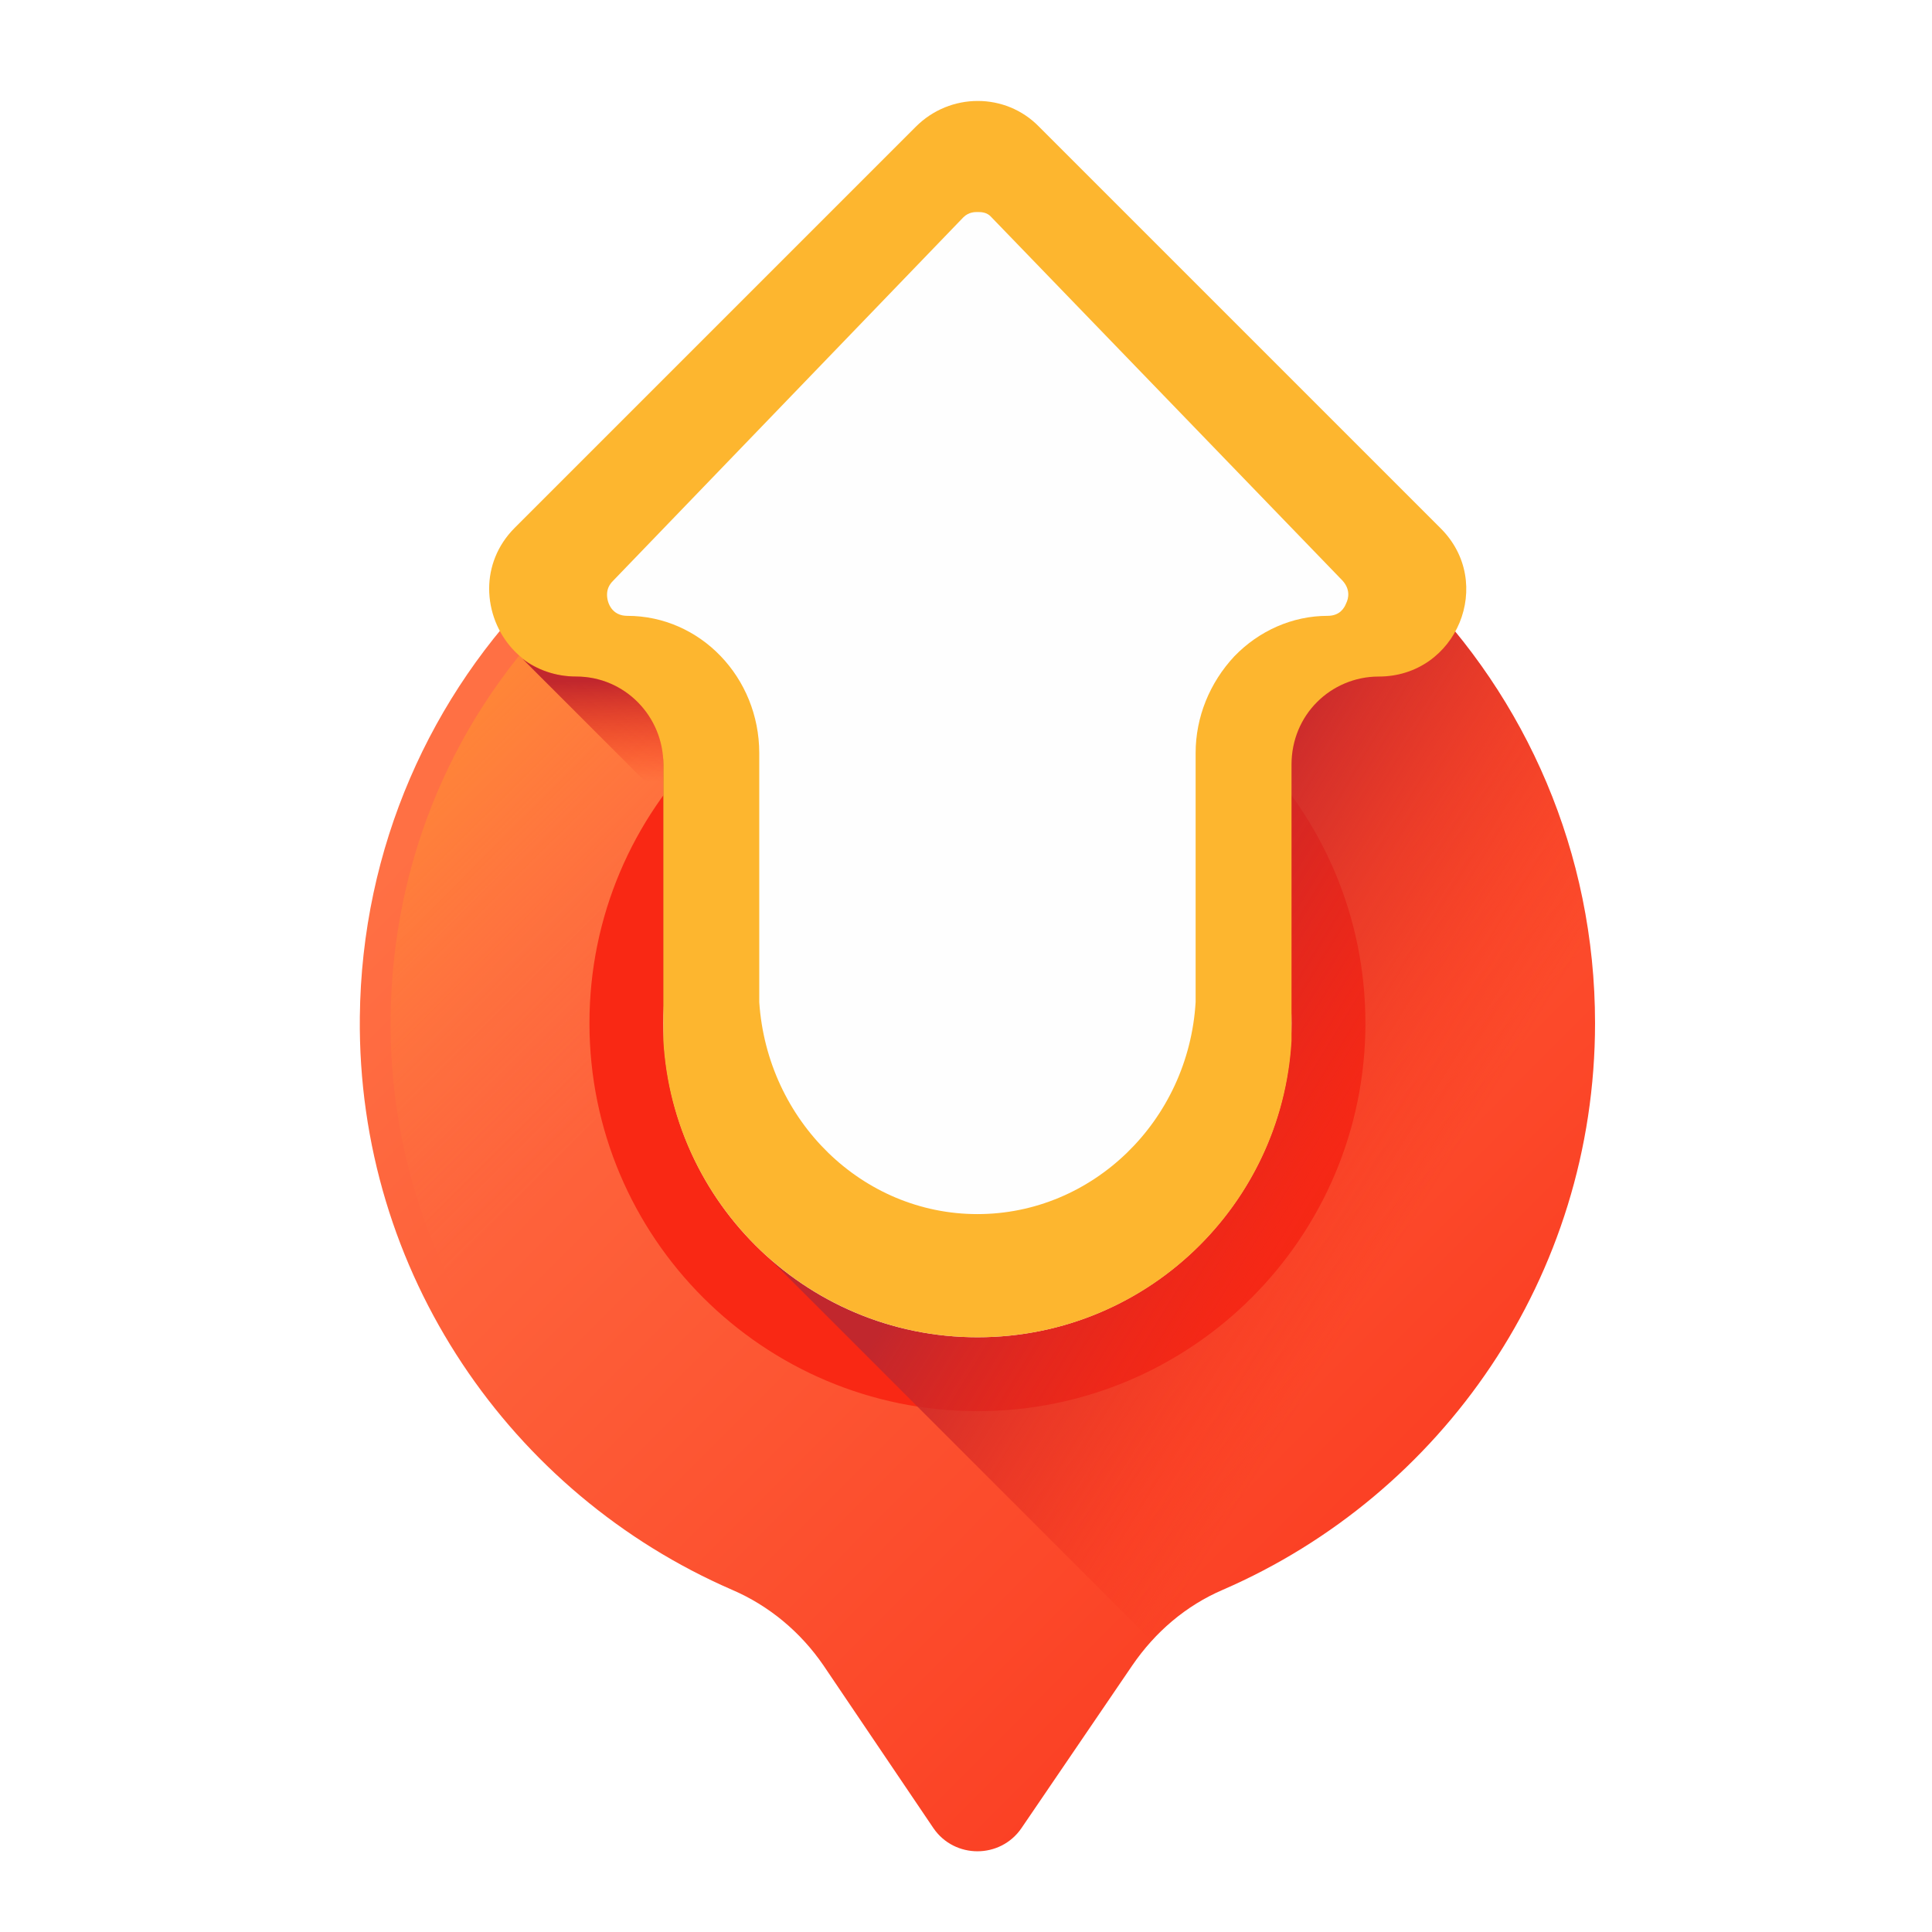
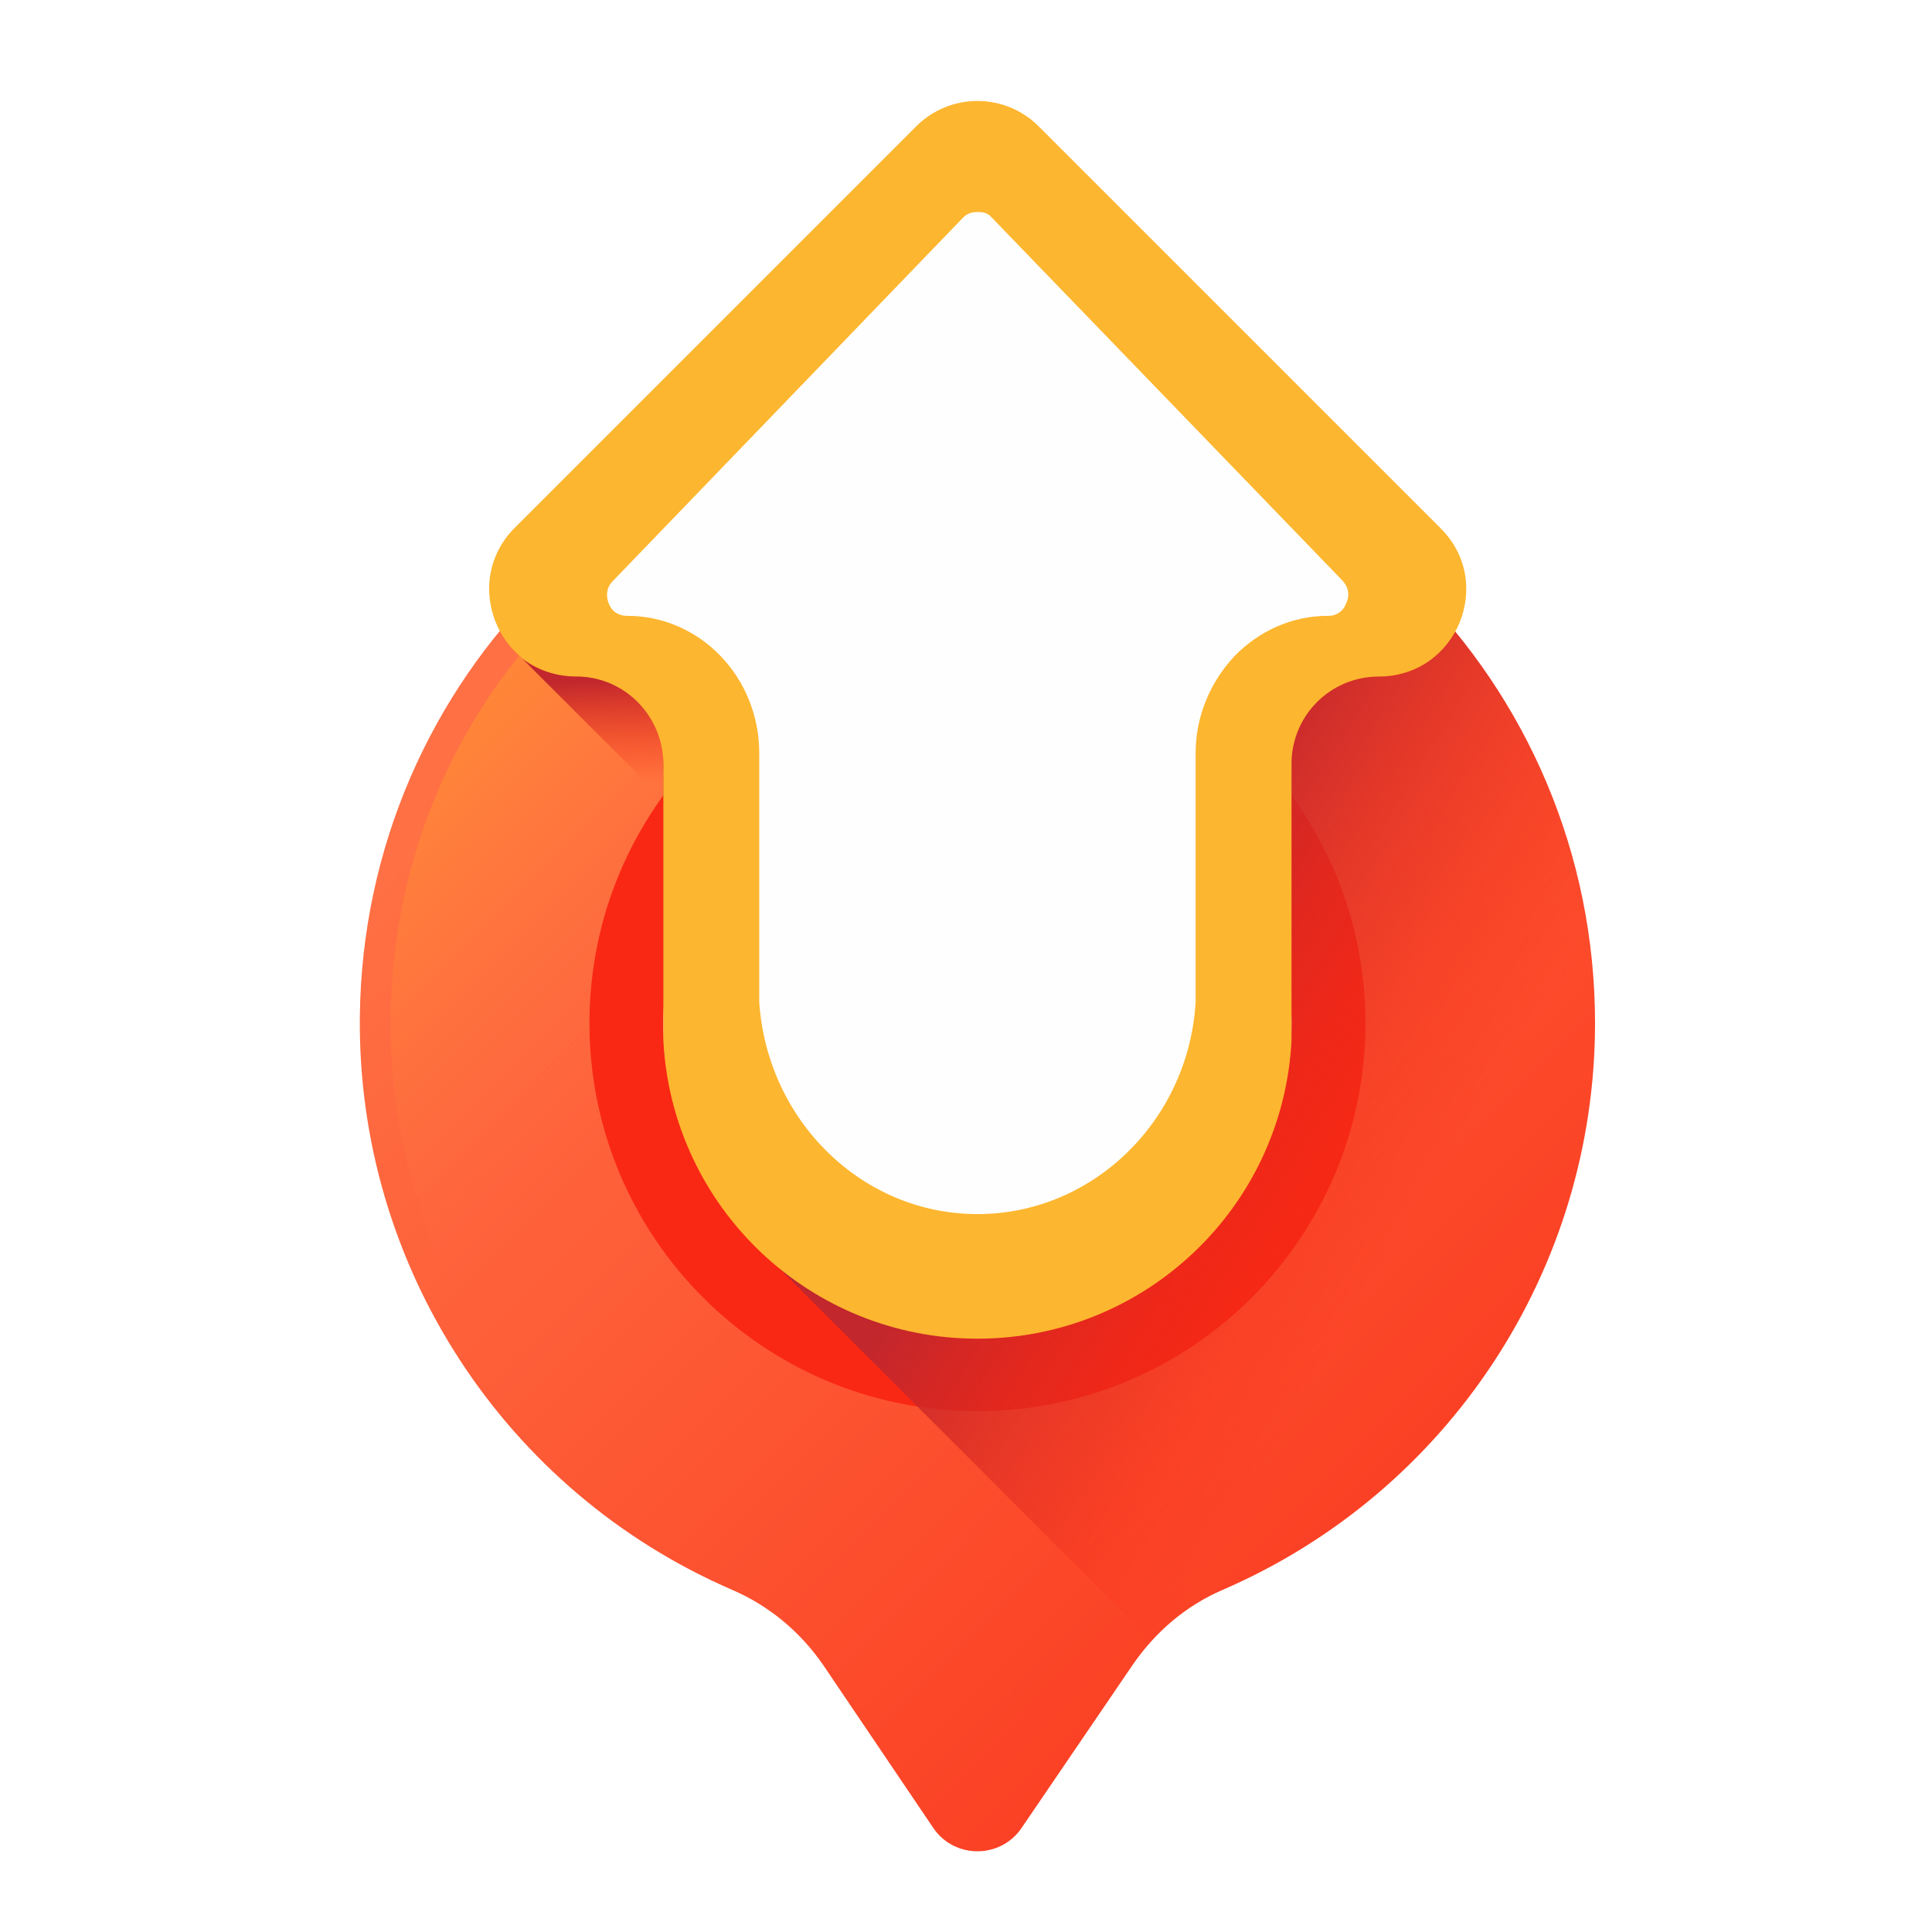
- <svg xmlns="http://www.w3.org/2000/svg" xmlns:xlink="http://www.w3.org/1999/xlink" xml:space="preserve" width="805px" height="805px" version="1.0" style="shape-rendering:geometricPrecision; text-rendering:geometricPrecision; image-rendering:optimizeQuality; fill-rule:evenodd; clip-rule:evenodd" viewBox="0 0 21.96 21.96">
+ <svg xmlns="http://www.w3.org/2000/svg" xmlns:xlink="http://www.w3.org/1999/xlink" xml:space="preserve" width="805" height="805" style="shape-rendering:geometricPrecision;text-rendering:geometricPrecision;image-rendering:optimizeQuality;fill-rule:evenodd;clip-rule:evenodd" version="1.0" viewBox="0 0 21.96 21.96">
  <defs>
-     <style type="text/css">
-    
-     .fil0 {fill:none}
-     .fil7 {fill:#FEFEFE}
-     .fil6 {fill:#FDB62F}
-     .fil8 {fill:url(#id0)}
-     .fil5 {fill:url(#id1)}
-     .fil3 {fill:url(#id2)}
-     .fil4 {fill:url(#id3)}
-     .fil2 {fill:url(#id4)}
-     .fil1 {fill:url(#id5)}
-    
-   </style>
-     <linearGradient id="id0" gradientUnits="userSpaceOnUse" x1="6.74" y1="8.91" x2="6.7" y2="7.74">
-       <stop offset="0" style="stop-opacity:0; stop-color:#F92814" />
-       <stop offset="1" style="stop-opacity:1; stop-color:#C1272D" />
+     <linearGradient id="a" x1="6.74" x2="6.7" y1="8.91" y2="7.74" gradientUnits="userSpaceOnUse">
+       <stop offset="0" style="stop-opacity:0;stop-color:#f92814" />
+       <stop offset="1" style="stop-opacity:1;stop-color:#c1272d" />
    </linearGradient>
-     <linearGradient id="id1" gradientUnits="userSpaceOnUse" x1="10.21" y1="10.28" x2="12.32" y2="13.51">
-       <stop offset="0" style="stop-opacity:1; stop-color:#F9F7FC" />
-       <stop offset="1" style="stop-opacity:1; stop-color:#F0DDFC" />
+     <linearGradient id="f" x1="10.21" x2="12.32" y1="10.28" y2="13.51" gradientUnits="userSpaceOnUse">
+       <stop offset="0" style="stop-opacity:1;stop-color:#f9f7fc" />
+       <stop offset="1" style="stop-opacity:1;stop-color:#f0ddfc" />
    </linearGradient>
-     <linearGradient id="id2" gradientUnits="userSpaceOnUse" x1="33.7" y1="658.43" x2="24.88" y2="649.65">
-       <stop offset="0" style="stop-opacity:1; stop-color:#FF7044" />
-       <stop offset="1" style="stop-opacity:1; stop-color:#F92814" />
+     <linearGradient id="b" x1="33.7" x2="24.88" y1="658.43" y2="649.65" gradientUnits="userSpaceOnUse">
+       <stop offset="0" style="stop-opacity:1;stop-color:#ff7044" />
+       <stop offset="1" style="stop-opacity:1;stop-color:#f92814" />
    </linearGradient>
-     <linearGradient id="id3" gradientUnits="userSpaceOnUse" xlink:href="#id0" x1="16.26" y1="13.59" x2="12.4" y2="11.21">
-   </linearGradient>
-     <linearGradient id="id4" gradientUnits="userSpaceOnUse" x1="9.61" y1="10.12" x2="4.7" y2="5.17">
-       <stop offset="0" style="stop-opacity:0; stop-color:#FF7044" />
-       <stop offset="1" style="stop-opacity:1; stop-color:#FFA425" />
+     <linearGradient xlink:href="#a" id="e" x1="16.26" x2="12.4" y1="13.59" y2="11.21" gradientUnits="userSpaceOnUse" />
+     <linearGradient id="d" x1="9.61" x2="4.7" y1="10.12" y2="5.17" gradientUnits="userSpaceOnUse">
+       <stop offset="0" style="stop-opacity:0;stop-color:#ff7044" />
+       <stop offset="1" style="stop-opacity:1;stop-color:#ffa425" />
    </linearGradient>
-     <linearGradient id="id5" gradientUnits="userSpaceOnUse" xlink:href="#id2" x1="6.88" y1="7.37" x2="20.86" y2="21.3">
-   </linearGradient>
+     <linearGradient xlink:href="#b" id="c" x1="6.88" x2="20.86" y1="7.37" y2="21.3" gradientUnits="userSpaceOnUse" />
  </defs>
-   <g id="Layer_x0020_1">
-     <rect class="fil0" width="21.96" height="21.96" />
-     <path class="fil1" d="M18.13 11.63c0,-3.88 -3.14,-7.02 -7.02,-7.02 -3.86,0 -6.98,3.09 -7.02,6.95 -0.03,2.91 1.72,5.42 4.23,6.51 0.42,0.18 0.78,0.48 1.04,0.86l1.25 1.85c0.24,0.35 0.76,0.35 1,0l1.26 -1.85c0.26,-0.38 0.61,-0.68 1.03,-0.86 2.49,-1.08 4.23,-3.56 4.23,-6.44l0 0z" />
-     <path class="fil2" d="M11.11 20.69c-0.04,0 -0.14,-0.01 -0.21,-0.11l-1.26 -1.85c-0.29,-0.43 -0.7,-0.77 -1.18,-0.98 -2.47,-1.07 -4.05,-3.5 -4.02,-6.19 0.02,-1.78 0.72,-3.44 1.98,-4.68 1.25,-1.24 2.92,-1.92 4.69,-1.92l0 0c3.68,0 6.67,2.99 6.67,6.67 0,2.66 -1.58,5.06 -4.02,6.12 -0.48,0.21 -0.88,0.55 -1.18,0.98l-1.26 1.85c-0.07,0.1 -0.17,0.11 -0.21,0.11l0 0z" />
-     <circle class="fil3" cx="11.11" cy="11.63" r="4.41" />
-     <path class="fil4" d="M18.13 11.63c0,2.88 -1.74,5.36 -4.23,6.44 -0.31,0.14 -0.59,0.34 -0.81,0.58l-4.42 -4.42c-0.65,-0.6 -1.07,-1.45 -1.13,-2.4l0 -2.74c0,0 0,0 0,0l0 -3.51c1.05,-0.62 2.27,-0.97 3.57,-0.97 3.88,0 7.02,3.14 7.02,7.02z" />
-     <circle class="fil5" cx="11.11" cy="11.63" r="3.57" />
-     <path class="fil6" d="M15.67 7.69c-0.27,0 -0.52,0.11 -0.7,0.29 -0.18,0.18 -0.29,0.43 -0.29,0.71l0 3.14c-0.11,1.88 -1.66,3.37 -3.57,3.37 -1.9,0 -3.46,-1.49 -3.57,-3.37l0 -3.14c0,-0.55 -0.44,-1 -0.99,-1 -0.6,0 -0.99,-0.49 -0.99,-1 0,-0.24 0.09,-0.49 0.29,-0.69l4.56 -4.56c0.39,-0.39 1.02,-0.39 1.4,0l4.56 4.56c0.63,0.62 0.19,1.69 -0.7,1.69l0 0z" />
-     <path class="fil7" d="M11.11 13.8c-1.31,0 -2.39,-1.06 -2.48,-2.41l0 -2.83c0,-0.86 -0.67,-1.56 -1.5,-1.56 -0.17,0 -0.23,-0.14 -0.23,-0.24 0,-0.06 0.02,-0.11 0.07,-0.16l3.98 -4.13c0.06,-0.06 0.13,-0.06 0.16,-0.06 0.04,0 0.11,0 0.16,0.06l3.99 4.13c0.09,0.1 0.07,0.2 0.04,0.26 -0.02,0.05 -0.07,0.14 -0.21,0.14 -0.4,0 -0.78,0.17 -1.06,0.46 -0.28,0.3 -0.44,0.69 -0.44,1.1l0 2.83c-0.08,1.35 -1.17,2.41 -2.48,2.41l0 0z" />
-     <path class="fil8" d="M7.54 8.69l0 0.4c0,0 0,0 0,0l-1.6 -1.6c0.16,0.12 0.37,0.2 0.61,0.2 0.55,0 0.99,0.45 0.99,1z" />
-   </g>
+   <path d="M0 0h21.96v21.96H0z" style="fill:none" />
+   <path d="M18.13 11.63c0-3.88-3.14-7.02-7.02-7.02-3.86 0-6.98 3.09-7.02 6.95a7.02 7.02 0 0 0 4.23 6.51c.42.18.78.48 1.04.86l1.25 1.85c.24.35.76.35 1 0l1.26-1.85c.26-.38.61-.68 1.03-.86a7.02 7.02 0 0 0 4.23-6.44" style="fill:url(#c)" />
+   <path d="M11.11 20.69c-.04 0-.14-.01-.21-.11l-1.26-1.85c-.29-.43-.7-.77-1.18-.98a6.65 6.65 0 0 1-4.02-6.19c.02-1.78.72-3.44 1.98-4.68a6.62 6.62 0 0 1 4.69-1.92c3.68 0 6.67 2.99 6.67 6.67 0 2.66-1.58 5.06-4.02 6.12-.48.21-.88.55-1.18.98l-1.26 1.85c-.07.1-.17.11-.21.11" style="fill:url(#d)" />
+   <circle cx="11.11" cy="11.63" r="4.41" style="fill:url(#b)" />
+   <path d="M18.13 11.63c0 2.88-1.74 5.36-4.23 6.44a2.5 2.5 0 0 0-.81.58l-4.42-4.42c-.65-.6-1.07-1.45-1.13-2.4V5.58c1.05-.62 2.27-.97 3.57-.97 3.88 0 7.02 3.14 7.02 7.02" style="fill:url(#e)" />
+   <circle cx="11.11" cy="11.63" r="3.57" style="fill:url(#f)" />
+   <path d="M15.67 7.69a.99.99 0 0 0-.99 1v3.14a3.575 3.575 0 0 1-7.14 0V8.69c0-.55-.44-1-.99-1-.6 0-.99-.49-.99-1 0-.24.09-.49.29-.69l4.56-4.56a.984.984 0 0 1 1.4 0L16.37 6c.63.62.19 1.69-.7 1.69" style="fill:#fdb62f" />
+   <path d="M11.11 13.8c-1.31 0-2.39-1.06-2.48-2.41V8.56C8.63 7.7 7.96 7 7.13 7c-.17 0-.23-.14-.23-.24 0-.06.02-.11.07-.16l3.98-4.13c.06-.06.13-.06.16-.06.04 0 .11 0 .16.06l3.99 4.13c.09.1.07.2.04.26a.21.21 0 0 1-.21.14c-.4 0-.78.17-1.06.46-.28.3-.44.69-.44 1.1v2.83c-.08 1.35-1.17 2.41-2.48 2.41" style="fill:#fefefe" />
+   <path d="M7.54 8.69v.4l-1.6-1.6c.16.12.37.2.61.2.55 0 .99.45.99 1" style="fill:url(#a)" />
</svg>
